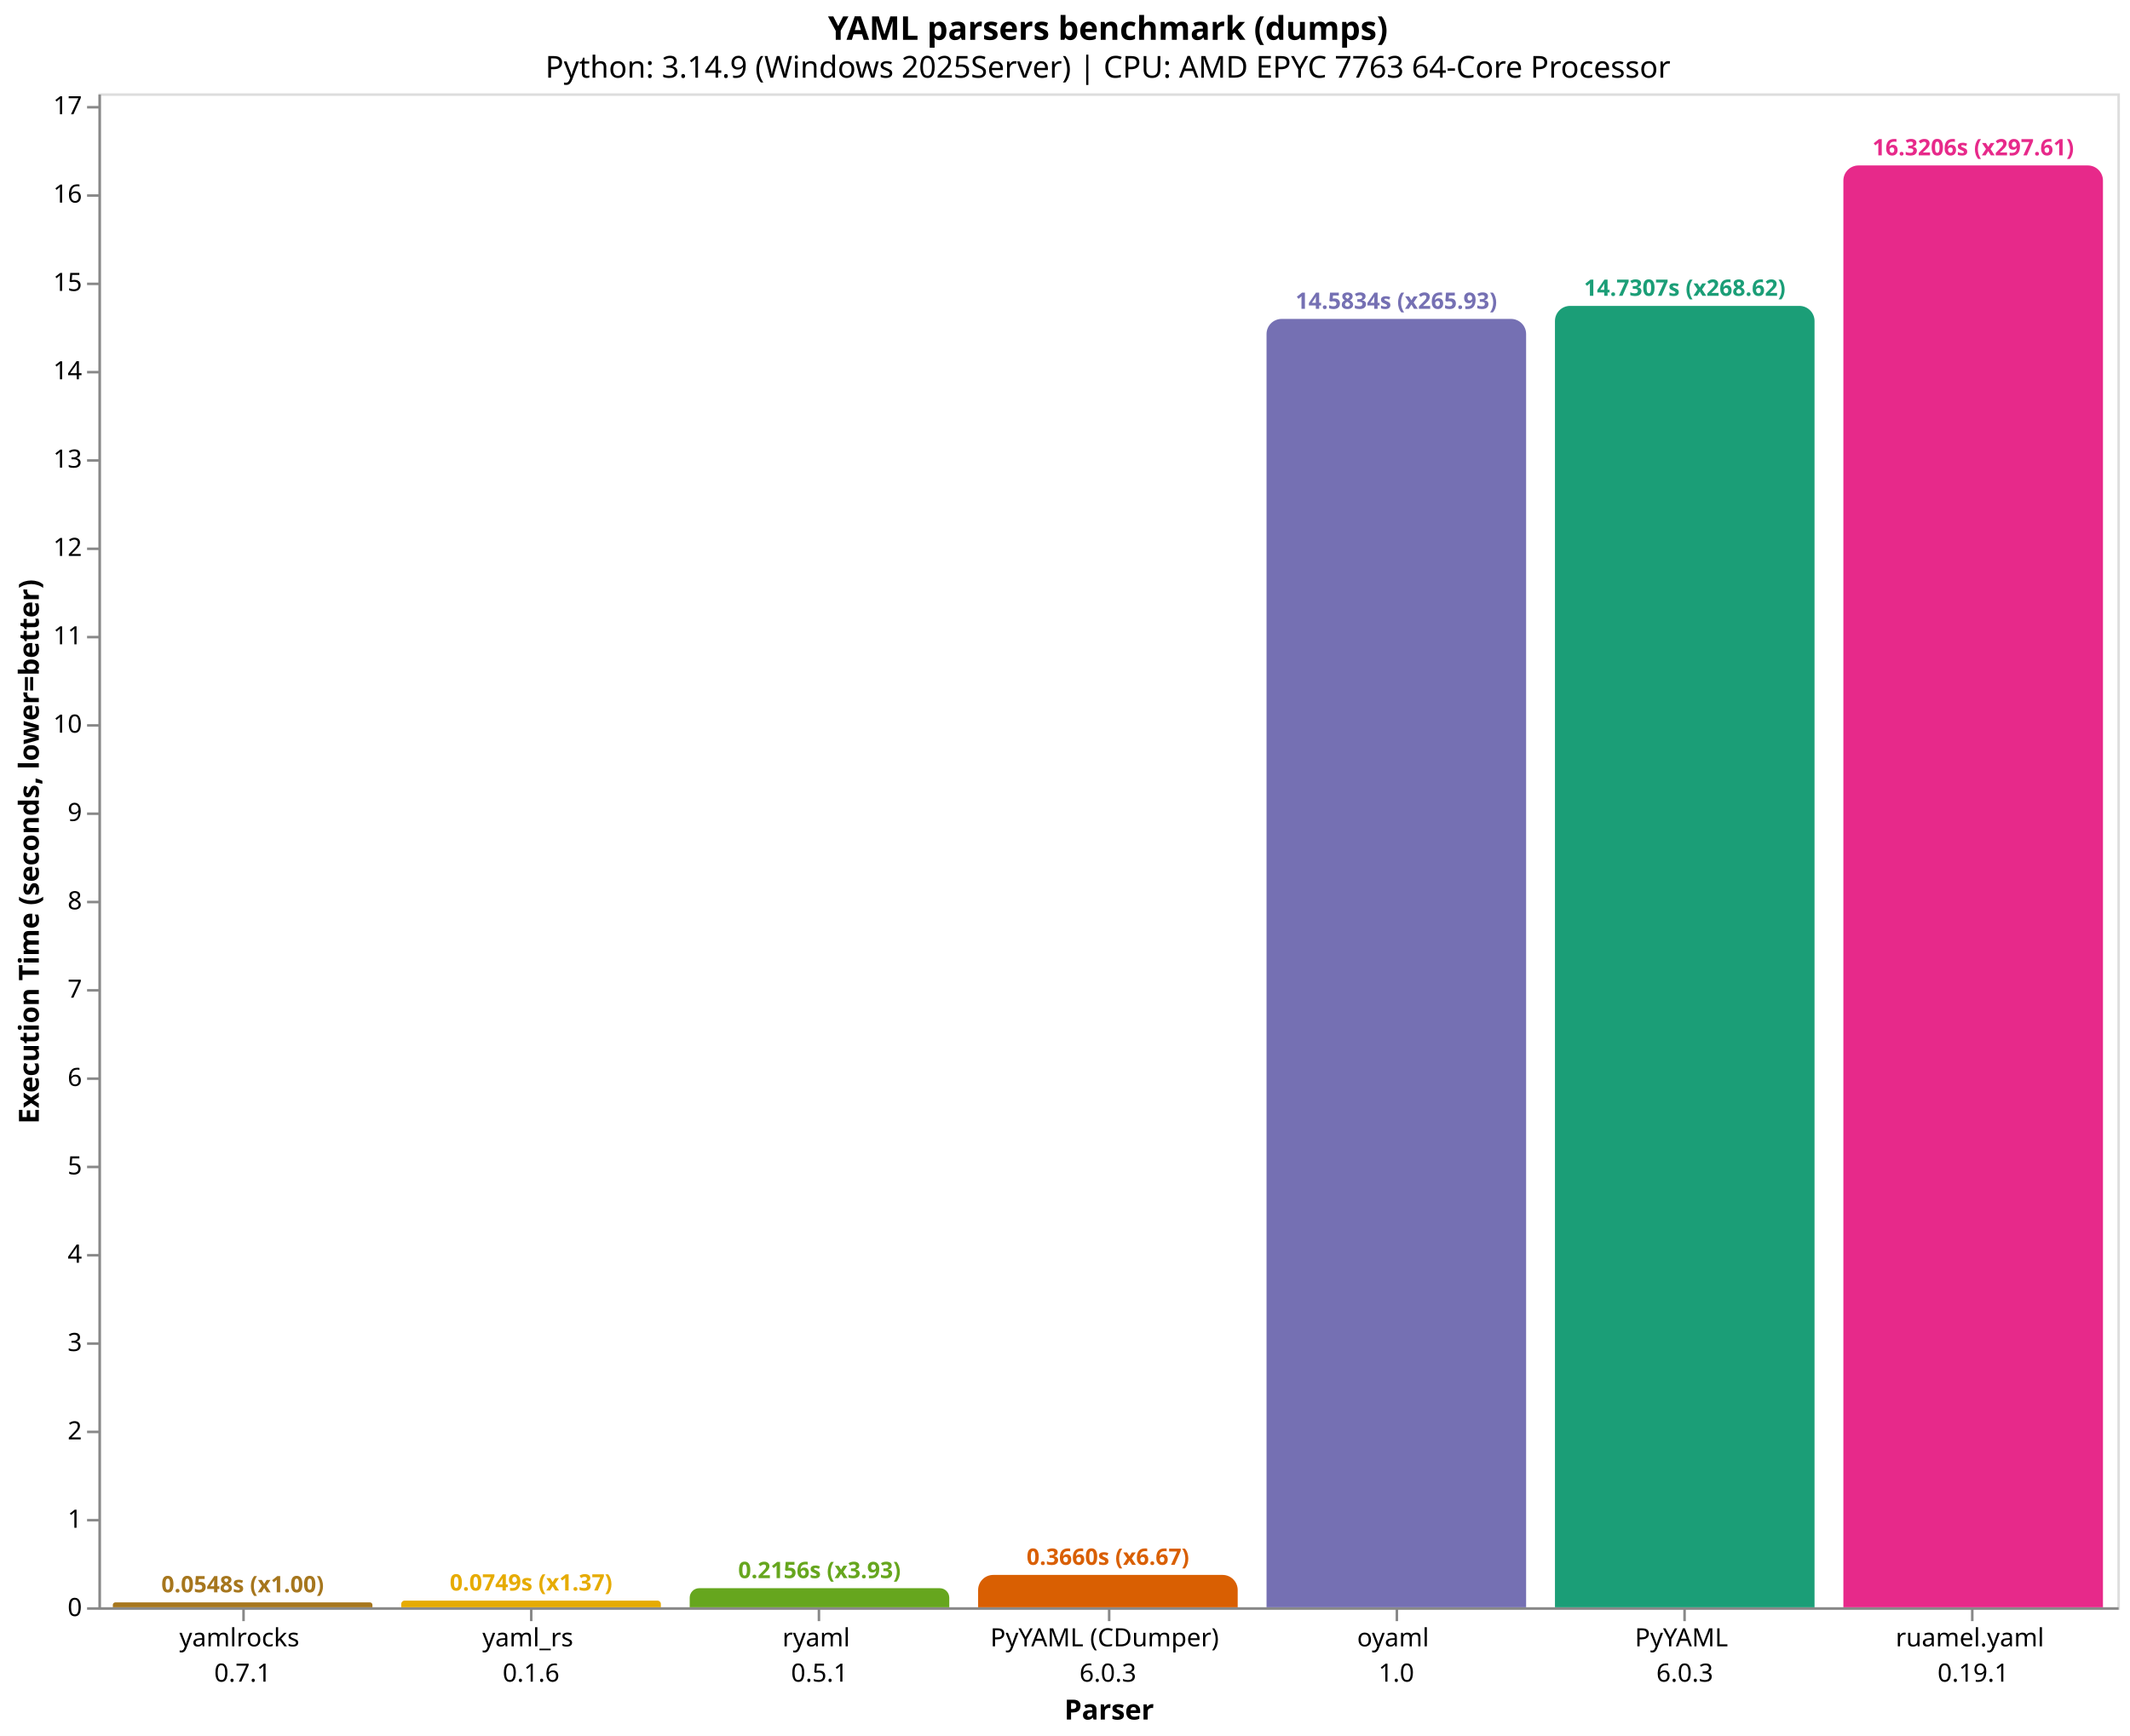
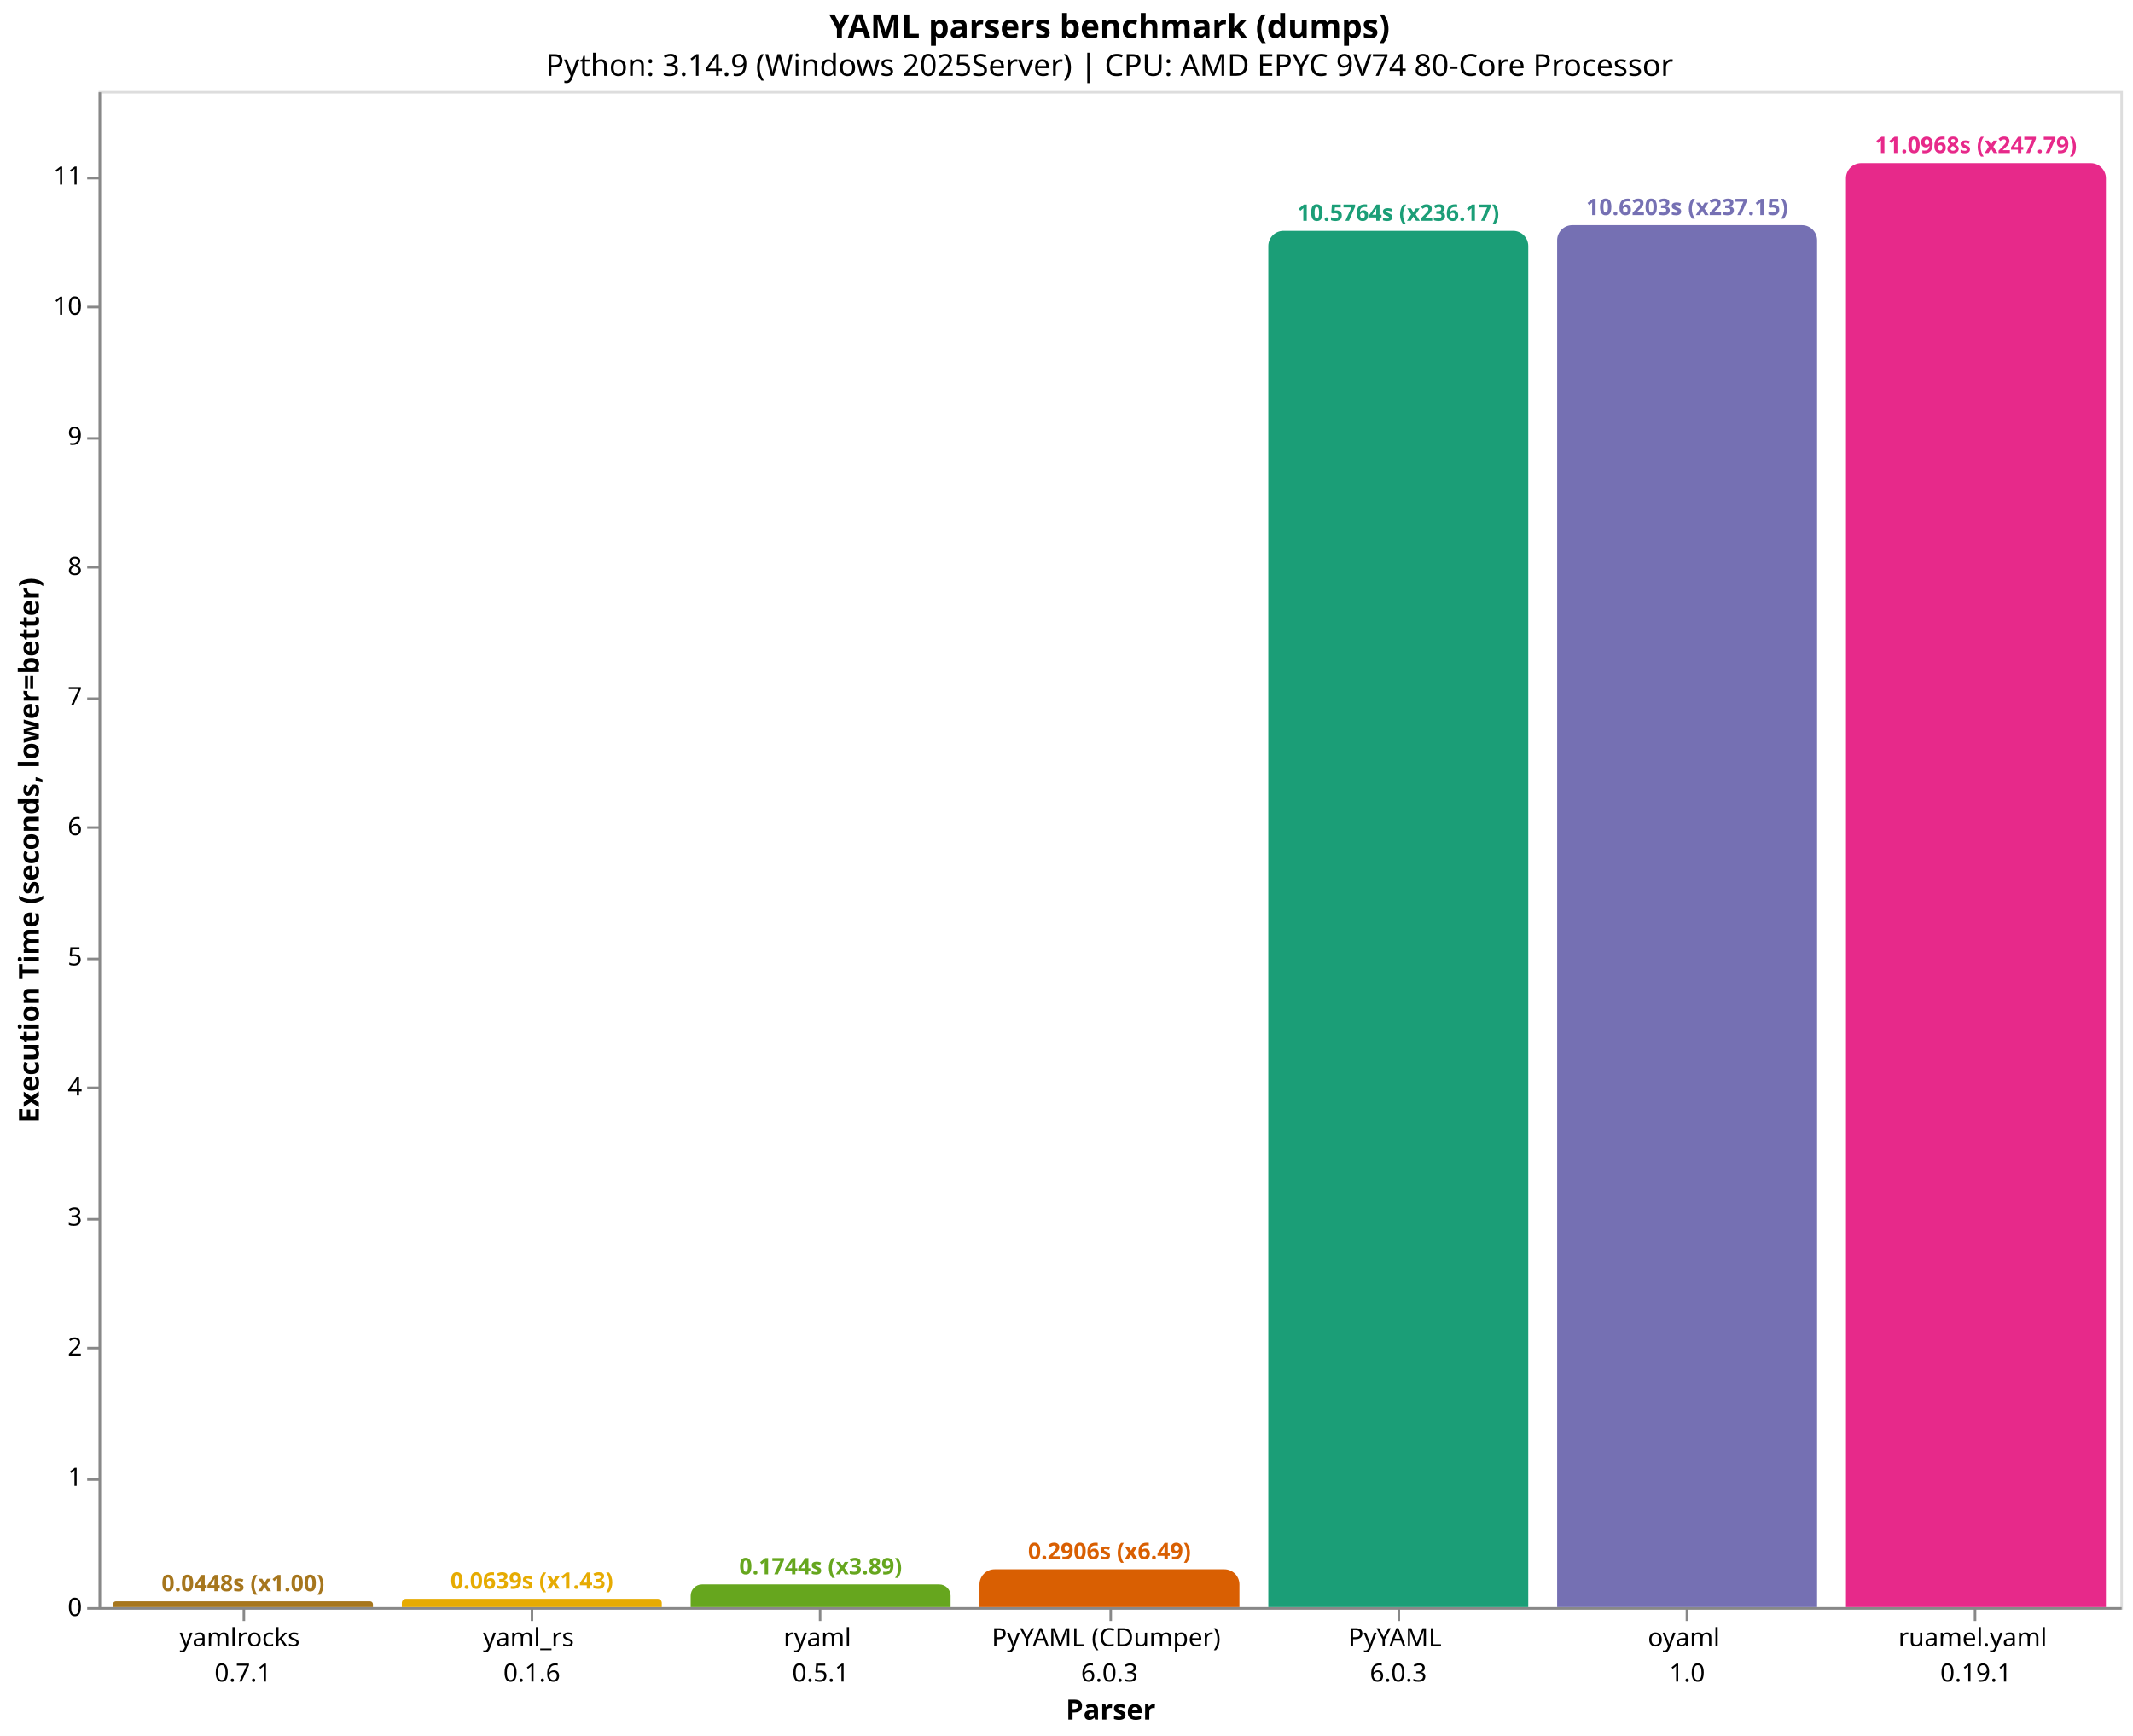
- <svg xmlns="http://www.w3.org/2000/svg" version="1.1" class="marks" width="844" height="688" viewBox="0 0 844 688">
-   <rect width="844" height="688" fill="white" />
-   <g fill="none" stroke-miterlimit="10" transform="translate(39,37)">
+ <svg xmlns="http://www.w3.org/2000/svg" version="1.1" class="marks" width="844" height="687" viewBox="0 0 844 687">
+   <rect width="844" height="687" fill="white" />
+   <g fill="none" stroke-miterlimit="10" transform="translate(39,36)">
    <g class="mark-group role-frame root" role="graphics-object" aria-roledescription="group mark container">
      <g transform="translate(0,0)">
        <path class="background" aria-hidden="true" d="M0.5,0.5h800v600h-800Z" stroke="#ddd" />
        <g>
-           <g class="mark-group role-axis" role="graphics-symbol" aria-roledescription="axis" aria-label="X-axis titled 'Parser' for a discrete scale with 7 values: yamlrocks&#10;0.7.1, yaml_rs&#10;0.1.6, ryaml&#10;0.5.1, PyYAML (CDumper)&#10;6.0.3, oyaml&#10;1.0, PyYAML&#10;6.0.3, ruamel.yaml&#10;0.19.1">
+           <g class="mark-group role-axis" role="graphics-symbol" aria-roledescription="axis" aria-label="X-axis titled 'Parser' for a discrete scale with 7 values: yamlrocks&#10;0.7.1, yaml_rs&#10;0.1.6, ryaml&#10;0.5.1, PyYAML (CDumper)&#10;6.0.3, PyYAML&#10;6.0.3, oyaml&#10;1.0, ruamel.yaml&#10;0.19.1">
            <g transform="translate(0.5,600.5)">
              <path class="background" aria-hidden="true" d="M0,0h0v0h0Z" pointer-events="none" />
              <g>
                <g class="mark-rule role-axis-tick" pointer-events="none">
                  <line transform="translate(57,0)" x2="0" y2="5" stroke="#888" stroke-width="1" opacity="1" />
                  <line transform="translate(171,0)" x2="0" y2="5" stroke="#888" stroke-width="1" opacity="1" />
                  <line transform="translate(285,0)" x2="0" y2="5" stroke="#888" stroke-width="1" opacity="1" />
                  <line transform="translate(400,0)" x2="0" y2="5" stroke="#888" stroke-width="1" opacity="1" />
                  <line transform="translate(514,0)" x2="0" y2="5" stroke="#888" stroke-width="1" opacity="1" />
                  <line transform="translate(628,0)" x2="0" y2="5" stroke="#888" stroke-width="1" opacity="1" />
                  <line transform="translate(742,0)" x2="0" y2="5" stroke="#888" stroke-width="1" opacity="1" />
                </g>
                <g class="mark-text role-axis-label" pointer-events="none">
                  <text text-anchor="middle" transform="translate(56.64286,15)" font-family="sans-serif" font-size="10px" fill="#000" opacity="1">
                    <tspan>yamlrocks</tspan>
                    <tspan x="0" dy="14">0.7.1</tspan>
                  </text>
                  <text text-anchor="middle" transform="translate(170.9286,15)" font-family="sans-serif" font-size="10px" fill="#000" opacity="1">
                    <tspan>yaml_rs</tspan>
                    <tspan x="0" dy="14">0.1.6</tspan>
                  </text>
                  <text text-anchor="middle" transform="translate(285.2143,15)" font-family="sans-serif" font-size="10px" fill="#000" opacity="1">
                    <tspan>ryaml</tspan>
                    <tspan x="0" dy="14">0.5.1</tspan>
                  </text>
                  <text text-anchor="middle" transform="translate(399.5,15)" font-family="sans-serif" font-size="10px" fill="#000" opacity="1">
                    <tspan>PyYAML (CDumper)</tspan>
                    <tspan x="0" dy="14">6.0.3</tspan>
                  </text>
                  <text text-anchor="middle" transform="translate(513.7857,15)" font-family="sans-serif" font-size="10px" fill="#000" opacity="1">
+                     <tspan>PyYAML</tspan>
+                     <tspan x="0" dy="14">6.0.3</tspan>
+                   </text>
+                   <text text-anchor="middle" transform="translate(628.0714,15)" font-family="sans-serif" font-size="10px" fill="#000" opacity="1">
                    <tspan>oyaml</tspan>
                    <tspan x="0" dy="14">1.0</tspan>
-                   </text>
-                   <text text-anchor="middle" transform="translate(628.0714,15)" font-family="sans-serif" font-size="10px" fill="#000" opacity="1">
-                     <tspan>PyYAML</tspan>
-                     <tspan x="0" dy="14">6.0.3</tspan>
                  </text>
                  <text text-anchor="middle" transform="translate(742.3571,15)" font-family="sans-serif" font-size="10px" fill="#000" opacity="1">
                    <tspan>ruamel.yaml</tspan>
                    <tspan x="0" dy="14">0.19.1</tspan>
                  </text>
                </g>
                <g class="mark-rule role-axis-domain" pointer-events="none">
                  <line transform="translate(0,0)" x2="800" y2="0" stroke="#888" stroke-width="1" opacity="1" />
                </g>
                <g class="mark-text role-axis-title" pointer-events="none">
                  <text text-anchor="middle" transform="translate(400,44)" font-family="sans-serif" font-size="11px" font-weight="bold" fill="#000" opacity="1">Parser</text>
                </g>
              </g>
              <path class="foreground" aria-hidden="true" d="" pointer-events="none" display="none" />
            </g>
          </g>
-           <g class="mark-group role-axis" role="graphics-symbol" aria-roledescription="axis" aria-label="Y-axis titled 'Execution Time (seconds, lower=better)' for a linear scale with values from 0 to 17">
+           <g class="mark-group role-axis" role="graphics-symbol" aria-roledescription="axis" aria-label="Y-axis titled 'Execution Time (seconds, lower=better)' for a linear scale with values from 0 to 12">
            <g transform="translate(0.5,0.5)">
              <path class="background" aria-hidden="true" d="M0,0h0v0h0Z" pointer-events="none" />
              <g>
                <g class="mark-rule role-axis-tick" pointer-events="none">
                  <line transform="translate(0,600)" x2="-5" y2="0" stroke="#888" stroke-width="1" opacity="1" />
-                   <line transform="translate(0,565)" x2="-5" y2="0" stroke="#888" stroke-width="1" opacity="1" />
-                   <line transform="translate(0,530)" x2="-5" y2="0" stroke="#888" stroke-width="1" opacity="1" />
-                   <line transform="translate(0,495)" x2="-5" y2="0" stroke="#888" stroke-width="1" opacity="1" />
-                   <line transform="translate(0,460)" x2="-5" y2="0" stroke="#888" stroke-width="1" opacity="1" />
-                   <line transform="translate(0,425)" x2="-5" y2="0" stroke="#888" stroke-width="1" opacity="1" />
-                   <line transform="translate(0,390)" x2="-5" y2="0" stroke="#888" stroke-width="1" opacity="1" />
-                   <line transform="translate(0,355)" x2="-5" y2="0" stroke="#888" stroke-width="1" opacity="1" />
-                   <line transform="translate(0,320)" x2="-5" y2="0" stroke="#888" stroke-width="1" opacity="1" />
-                   <line transform="translate(0,285)" x2="-5" y2="0" stroke="#888" stroke-width="1" opacity="1" />
-                   <line transform="translate(0,250)" x2="-5" y2="0" stroke="#888" stroke-width="1" opacity="1" />
-                   <line transform="translate(0,215)" x2="-5" y2="0" stroke="#888" stroke-width="1" opacity="1" />
-                   <line transform="translate(0,180)" x2="-5" y2="0" stroke="#888" stroke-width="1" opacity="1" />
-                   <line transform="translate(0,145)" x2="-5" y2="0" stroke="#888" stroke-width="1" opacity="1" />
-                   <line transform="translate(0,110)" x2="-5" y2="0" stroke="#888" stroke-width="1" opacity="1" />
-                   <line transform="translate(0,75)" x2="-5" y2="0" stroke="#888" stroke-width="1" opacity="1" />
-                   <line transform="translate(0,40)" x2="-5" y2="0" stroke="#888" stroke-width="1" opacity="1" />
-                   <line transform="translate(0,5)" x2="-5" y2="0" stroke="#888" stroke-width="1" opacity="1" />
+                   <line transform="translate(0,549)" x2="-5" y2="0" stroke="#888" stroke-width="1" opacity="1" />
+                   <line transform="translate(0,497)" x2="-5" y2="0" stroke="#888" stroke-width="1" opacity="1" />
+                   <line transform="translate(0,446)" x2="-5" y2="0" stroke="#888" stroke-width="1" opacity="1" />
+                   <line transform="translate(0,394)" x2="-5" y2="0" stroke="#888" stroke-width="1" opacity="1" />
+                   <line transform="translate(0,343)" x2="-5" y2="0" stroke="#888" stroke-width="1" opacity="1" />
+                   <line transform="translate(0,291)" x2="-5" y2="0" stroke="#888" stroke-width="1" opacity="1" />
+                   <line transform="translate(0,240)" x2="-5" y2="0" stroke="#888" stroke-width="1" opacity="1" />
+                   <line transform="translate(0,188)" x2="-5" y2="0" stroke="#888" stroke-width="1" opacity="1" />
+                   <line transform="translate(0,137)" x2="-5" y2="0" stroke="#888" stroke-width="1" opacity="1" />
+                   <line transform="translate(0,85)" x2="-5" y2="0" stroke="#888" stroke-width="1" opacity="1" />
+                   <line transform="translate(0,34)" x2="-5" y2="0" stroke="#888" stroke-width="1" opacity="1" />
                </g>
                <g class="mark-text role-axis-label" pointer-events="none">
                  <text text-anchor="end" transform="translate(-7,603)" font-family="sans-serif" font-size="10px" fill="#000" opacity="1">0</text>
-                   <text text-anchor="end" transform="translate(-7,567.9873)" font-family="sans-serif" font-size="10px" fill="#000" opacity="1">1</text>
-                   <text text-anchor="end" transform="translate(-7,532.9747)" font-family="sans-serif" font-size="10px" fill="#000" opacity="1">2</text>
-                   <text text-anchor="end" transform="translate(-7,497.962)" font-family="sans-serif" font-size="10px" fill="#000" opacity="1">3</text>
-                   <text text-anchor="end" transform="translate(-7,462.9493)" font-family="sans-serif" font-size="10px" fill="#000" opacity="1">4</text>
-                   <text text-anchor="end" transform="translate(-7,427.9366)" font-family="sans-serif" font-size="10px" fill="#000" opacity="1">5</text>
-                   <text text-anchor="end" transform="translate(-7,392.924)" font-family="sans-serif" font-size="10px" fill="#000" opacity="1">6</text>
-                   <text text-anchor="end" transform="translate(-7,357.9113)" font-family="sans-serif" font-size="10px" fill="#000" opacity="1">7</text>
-                   <text text-anchor="end" transform="translate(-7,322.8986)" font-family="sans-serif" font-size="10px" fill="#000" opacity="1">8</text>
-                   <text text-anchor="end" transform="translate(-7,287.8859)" font-family="sans-serif" font-size="10px" fill="#000" opacity="1">9</text>
-                   <text text-anchor="end" transform="translate(-7,252.8733)" font-family="sans-serif" font-size="10px" fill="#000" opacity="1">10</text>
-                   <text text-anchor="end" transform="translate(-7,217.8606)" font-family="sans-serif" font-size="10px" fill="#000" opacity="1">11</text>
-                   <text text-anchor="end" transform="translate(-7,182.8479)" font-family="sans-serif" font-size="10px" fill="#000" opacity="1">12</text>
-                   <text text-anchor="end" transform="translate(-7,147.8352)" font-family="sans-serif" font-size="10px" fill="#000" opacity="1">13</text>
-                   <text text-anchor="end" transform="translate(-7,112.8226)" font-family="sans-serif" font-size="10px" fill="#000" opacity="1">14</text>
-                   <text text-anchor="end" transform="translate(-7,77.8099)" font-family="sans-serif" font-size="10px" fill="#000" opacity="1">15</text>
-                   <text text-anchor="end" transform="translate(-7,42.79723)" font-family="sans-serif" font-size="10px" fill="#000" opacity="1">16</text>
-                   <text text-anchor="end" transform="translate(-7,7.784556)" font-family="sans-serif" font-size="10px" fill="#000" opacity="1">17</text>
+                   <text text-anchor="end" transform="translate(-7,551.5051)" font-family="sans-serif" font-size="10px" fill="#000" opacity="1">1</text>
+                   <text text-anchor="end" transform="translate(-7,500.0102)" font-family="sans-serif" font-size="10px" fill="#000" opacity="1">2</text>
+                   <text text-anchor="end" transform="translate(-7,448.5153)" font-family="sans-serif" font-size="10px" fill="#000" opacity="1">3</text>
+                   <text text-anchor="end" transform="translate(-7,397.0205)" font-family="sans-serif" font-size="10px" fill="#000" opacity="1">4</text>
+                   <text text-anchor="end" transform="translate(-7,345.5256)" font-family="sans-serif" font-size="10px" fill="#000" opacity="1">5</text>
+                   <text text-anchor="end" transform="translate(-7,294.0307)" font-family="sans-serif" font-size="10px" fill="#000" opacity="1">6</text>
+                   <text text-anchor="end" transform="translate(-7,242.5358)" font-family="sans-serif" font-size="10px" fill="#000" opacity="1">7</text>
+                   <text text-anchor="end" transform="translate(-7,191.0409)" font-family="sans-serif" font-size="10px" fill="#000" opacity="1">8</text>
+                   <text text-anchor="end" transform="translate(-7,139.546)" font-family="sans-serif" font-size="10px" fill="#000" opacity="1">9</text>
+                   <text text-anchor="end" transform="translate(-7,88.05115)" font-family="sans-serif" font-size="10px" fill="#000" opacity="1">10</text>
+                   <text text-anchor="end" transform="translate(-7,36.55627)" font-family="sans-serif" font-size="10px" fill="#000" opacity="1">11</text>
                </g>
                <g class="mark-rule role-axis-domain" pointer-events="none">
                  <line transform="translate(0,600)" x2="0" y2="-600" stroke="#888" stroke-width="1" opacity="1" />
                </g>
                <g class="mark-text role-axis-title" pointer-events="none">
                  <text text-anchor="middle" transform="translate(-22.12305,300) rotate(-90) translate(0,-2)" font-family="sans-serif" font-size="11px" font-weight="bold" fill="#000" opacity="1">Execution Time (seconds, lower=better)</text>
                </g>
              </g>
              <path class="foreground" aria-hidden="true" d="" pointer-events="none" display="none" />
            </g>
          </g>
          <g class="mark-group role-scope" role="graphics-object" aria-roledescription="group mark container">
-             <g transform="translate(5.714286,598.0799)">
-               <path class="background" aria-hidden="true" d="M0.96,0L101.897,0C102.427,0,102.857,0.43,102.857,0.96L102.857,1.92C102.857,1.92,102.857,1.92,102.857,1.92L0,1.92C0,1.92,0,1.92,0,1.92L0,0.96C0,0.43,0.43,0,0.96,0Z" />
+             <g transform="translate(5.714286,597.6939)">
+               <path class="background" aria-hidden="true" d="M1.153,0L101.704,0C102.34,0,102.857,0.517,102.857,1.153L102.857,2.306C102.857,2.306,102.857,2.306,102.857,2.306L0,2.306C0,2.306,0,2.306,0,2.306L0,1.153C0,0.517,0.517,0,1.153,0Z" />
              <g clip-path="url(#clip9)">
                <g class="mark-group role-scope" role="graphics-object" aria-roledescription="group mark container">
-                   <g transform="translate(0,-598.0799)">
-                     <path class="background" aria-hidden="true" d="M0,0h102.857v0h-102.857Z" />
-                     <g>
-                       <g class="mark-rect role-mark layer_0_marks" role="graphics-object" aria-roledescription="rect mark container">
-                         <path aria-label="Parser: yamlrocks&#10;0.7.1; Execution Time (seconds, lower=better): 0.0548393666667; parser: yamlrocks; Execution Time (s): 0.0548; Slowdown: 1.00" role="graphics-symbol" aria-roledescription="bar" d="M0,598.08h102.857v1.92h-102.857Z" fill="#a6761d" />
-                       </g>
-                     </g>
-                     <path class="foreground" aria-hidden="true" d="" display="none" />
-                   </g>
-                 </g>
-               </g>
-               <path class="foreground" aria-hidden="true" d="" display="none" />
-             </g>
-             <g transform="translate(120,597.3774)">
-               <path class="background" aria-hidden="true" d="M1.311,0L101.546,0C102.27,0,102.857,0.588,102.857,1.311L102.857,2.623C102.857,2.623,102.857,2.623,102.857,2.623L0,2.623C0,2.623,0,2.623,0,2.623L0,1.311C0,0.588,0.588,0,1.311,0Z" />
+                   <g transform="translate(0,-597.6939)">
+                     <path class="background" aria-hidden="true" d="M0,0h102.857v0h-102.857Z" />
+                     <g>
+                       <g class="mark-rect role-mark layer_0_marks" role="graphics-object" aria-roledescription="rect mark container">
+                         <path aria-label="Parser: yamlrocks&#10;0.7.1; Execution Time (seconds, lower=better): 0.0447828666667; parser: yamlrocks; Execution Time (s): 0.0448; Slowdown: 1.00" role="graphics-symbol" aria-roledescription="bar" d="M0,597.694h102.857v2.306h-102.857Z" fill="#a6761d" />
+                       </g>
+                     </g>
+                     <path class="foreground" aria-hidden="true" d="" display="none" />
+                   </g>
+                 </g>
+               </g>
+               <path class="foreground" aria-hidden="true" d="" display="none" />
+             </g>
+             <g transform="translate(120,596.7074)">
+               <path class="background" aria-hidden="true" d="M1.646,0L101.211,0C102.119,0,102.857,0.738,102.857,1.646L102.857,3.293C102.857,3.293,102.857,3.293,102.857,3.293L0,3.293C0,3.293,0,3.293,0,3.293L0,1.646C0,0.738,0.738,0,1.646,0Z" />
              <g clip-path="url(#clip10)">
                <g class="mark-group role-scope" role="graphics-object" aria-roledescription="group mark container">
-                   <g transform="translate(0,-597.3774)">
-                     <path class="background" aria-hidden="true" d="M0,0h102.857v0h-102.857Z" />
-                     <g>
-                       <g class="mark-rect role-mark layer_0_marks" role="graphics-object" aria-roledescription="rect mark container">
-                         <path aria-label="Parser: yaml_rs&#10;0.1.6; Execution Time (seconds, lower=better): 0.0749036333333; parser: yaml_rs; Execution Time (s): 0.0749; Slowdown: 1.37" role="graphics-symbol" aria-roledescription="bar" d="M0,597.377h102.857v2.623h-102.857Z" fill="#e6ab02" />
-                       </g>
-                     </g>
-                     <path class="foreground" aria-hidden="true" d="" display="none" />
-                   </g>
-                 </g>
-               </g>
-               <path class="foreground" aria-hidden="true" d="" display="none" />
-             </g>
-             <g transform="translate(234.2857,592.4505)">
-               <path class="background" aria-hidden="true" d="M3.775,0L99.082,0C101.166,0,102.857,1.691,102.857,3.775L102.857,7.55C102.857,7.55,102.857,7.55,102.857,7.55L0,7.55C0,7.55,0,7.55,0,7.55L0,3.775C0,1.691,1.691,0,3.775,0Z" />
+                   <g transform="translate(0,-596.7074)">
+                     <path class="background" aria-hidden="true" d="M0,0h102.857v0h-102.857Z" />
+                     <g>
+                       <g class="mark-rect role-mark layer_0_marks" role="graphics-object" aria-roledescription="rect mark container">
+                         <path aria-label="Parser: yaml_rs&#10;0.1.6; Execution Time (seconds, lower=better): 0.0639400666667; parser: yaml_rs; Execution Time (s): 0.0639; Slowdown: 1.43" role="graphics-symbol" aria-roledescription="bar" d="M0,596.707h102.857v3.293h-102.857Z" fill="#e6ab02" />
+                       </g>
+                     </g>
+                     <path class="foreground" aria-hidden="true" d="" display="none" />
+                   </g>
+                 </g>
+               </g>
+               <path class="foreground" aria-hidden="true" d="" display="none" />
+             </g>
+             <g transform="translate(234.2857,591.0202)">
+               <path class="background" aria-hidden="true" d="M4.49,0L98.367,0C100.845,0,102.857,2.012,102.857,4.49L102.857,8.98C102.857,8.98,102.857,8.98,102.857,8.98L0,8.98C0,8.98,0,8.98,0,8.98L0,4.49C0,2.012,2.012,0,4.49,0Z" />
              <g clip-path="url(#clip11)">
                <g class="mark-group role-scope" role="graphics-object" aria-roledescription="group mark container">
-                   <g transform="translate(0,-592.4505)">
-                     <path class="background" aria-hidden="true" d="M0,0h102.857v0h-102.857Z" />
-                     <g>
-                       <g class="mark-rect role-mark layer_0_marks" role="graphics-object" aria-roledescription="rect mark container">
-                         <path aria-label="Parser: ryaml&#10;0.5.1; Execution Time (seconds, lower=better): 0.215622366667; parser: ryaml; Execution Time (s): 0.2156; Slowdown: 3.93" role="graphics-symbol" aria-roledescription="bar" d="M0,592.45h102.857v7.55h-102.857Z" fill="#66a61e" />
-                       </g>
-                     </g>
-                     <path class="foreground" aria-hidden="true" d="" display="none" />
-                   </g>
-                 </g>
-               </g>
-               <path class="foreground" aria-hidden="true" d="" display="none" />
-             </g>
-             <g transform="translate(348.5714,587.1865)">
-               <path class="background" aria-hidden="true" d="M6,0L96.857,0C100.169,0,102.857,2.689,102.857,6L102.857,12.814C102.857,12.814,102.857,12.814,102.857,12.814L0,12.814C0,12.814,0,12.814,0,12.814L0,6C0,2.689,2.689,0,6,0Z" />
+                   <g transform="translate(0,-591.0202)">
+                     <path class="background" aria-hidden="true" d="M0,0h102.857v0h-102.857Z" />
+                     <g>
+                       <g class="mark-rect role-mark layer_0_marks" role="graphics-object" aria-roledescription="rect mark container">
+                         <path aria-label="Parser: ryaml&#10;0.5.1; Execution Time (seconds, lower=better): 0.174382066667; parser: ryaml; Execution Time (s): 0.1744; Slowdown: 3.89" role="graphics-symbol" aria-roledescription="bar" d="M0,591.02h102.857v8.98h-102.857Z" fill="#66a61e" />
+                       </g>
+                     </g>
+                     <path class="foreground" aria-hidden="true" d="" display="none" />
+                   </g>
+                 </g>
+               </g>
+               <path class="foreground" aria-hidden="true" d="" display="none" />
+             </g>
+             <g transform="translate(348.5714,585.0351)">
+               <path class="background" aria-hidden="true" d="M6,0L96.857,0C100.169,0,102.857,2.689,102.857,6L102.857,14.965C102.857,14.965,102.857,14.965,102.857,14.965L0,14.965C0,14.965,0,14.965,0,14.965L0,6C0,2.689,2.689,0,6,0Z" />
              <g clip-path="url(#clip12)">
                <g class="mark-group role-scope" role="graphics-object" aria-roledescription="group mark container">
-                   <g transform="translate(0,-587.1865)">
-                     <path class="background" aria-hidden="true" d="M0,0h102.857v0h-102.857Z" />
-                     <g>
-                       <g class="mark-rect role-mark layer_0_marks" role="graphics-object" aria-roledescription="rect mark container">
-                         <path aria-label="Parser: PyYAML (CDumper)&#10;6.0.3; Execution Time (seconds, lower=better): 0.365968833333; parser: PyYAML (CDumper); Execution Time (s): 0.3660; Slowdown: 6.67" role="graphics-symbol" aria-roledescription="bar" d="M0,587.186h102.857v12.814h-102.857Z" fill="#d95f02" />
-                       </g>
-                     </g>
-                     <path class="foreground" aria-hidden="true" d="" display="none" />
-                   </g>
-                 </g>
-               </g>
-               <path class="foreground" aria-hidden="true" d="" display="none" />
-             </g>
-             <g transform="translate(462.8571,89.39507)">
-               <path class="background" aria-hidden="true" d="M6,0L96.857,0C100.169,0,102.857,2.689,102.857,6L102.857,510.605C102.857,510.605,102.857,510.605,102.857,510.605L0,510.605C0,510.605,0,510.605,0,510.605L0,6C0,2.689,2.689,0,6,0Z" />
+                   <g transform="translate(0,-585.0351)">
+                     <path class="background" aria-hidden="true" d="M0,0h102.857v0h-102.857Z" />
+                     <g>
+                       <g class="mark-rect role-mark layer_0_marks" role="graphics-object" aria-roledescription="rect mark container">
+                         <path aria-label="Parser: PyYAML (CDumper)&#10;6.0.3; Execution Time (seconds, lower=better): 0.2906089; parser: PyYAML (CDumper); Execution Time (s): 0.2906; Slowdown: 6.49" role="graphics-symbol" aria-roledescription="bar" d="M0,585.035h102.857v14.965h-102.857Z" fill="#d95f02" />
+                       </g>
+                     </g>
+                     <path class="foreground" aria-hidden="true" d="" display="none" />
+                   </g>
+                 </g>
+               </g>
+               <path class="foreground" aria-hidden="true" d="" display="none" />
+             </g>
+             <g transform="translate(462.8571,55.36905)">
+               <path class="background" aria-hidden="true" d="M6,0L96.857,0C100.169,0,102.857,2.689,102.857,6L102.857,544.631C102.857,544.631,102.857,544.631,102.857,544.631L0,544.631C0,544.631,0,544.631,0,544.631L0,6C0,2.689,2.689,0,6,0Z" />
              <g clip-path="url(#clip13)">
                <g class="mark-group role-scope" role="graphics-object" aria-roledescription="group mark container">
-                   <g transform="translate(0,-89.39507)">
-                     <path class="background" aria-hidden="true" d="M0,0h102.857v0h-102.857Z" />
-                     <g>
-                       <g class="mark-rect role-mark layer_0_marks" role="graphics-object" aria-roledescription="rect mark container">
-                         <path aria-label="Parser: oyaml&#10;1.0; Execution Time (seconds, lower=better): 14.5834316667; parser: oyaml; Execution Time (s): 14.5834; Slowdown: 265.93" role="graphics-symbol" aria-roledescription="bar" d="M0,89.395h102.857v510.605h-102.857Z" fill="#7570b3" />
-                       </g>
-                     </g>
-                     <path class="foreground" aria-hidden="true" d="" display="none" />
-                   </g>
-                 </g>
-               </g>
-               <path class="foreground" aria-hidden="true" d="" display="none" />
-             </g>
-             <g transform="translate(577.1429,84.23736)">
-               <path class="background" aria-hidden="true" d="M6,0L96.857,0C100.169,0,102.857,2.689,102.857,6L102.857,515.763C102.857,515.763,102.857,515.763,102.857,515.763L0,515.763C0,515.763,0,515.763,0,515.763L0,6C0,2.689,2.689,0,6,0Z" />
+                   <g transform="translate(0,-55.36905)">
+                     <path class="background" aria-hidden="true" d="M0,0h102.857v0h-102.857Z" />
+                     <g>
+                       <g class="mark-rect role-mark layer_0_marks" role="graphics-object" aria-roledescription="rect mark container">
+                         <path aria-label="Parser: PyYAML&#10;6.0.3; Execution Time (seconds, lower=better): 10.5764087; parser: PyYAML; Execution Time (s): 10.5764; Slowdown: 236.17" role="graphics-symbol" aria-roledescription="bar" d="M0,55.369h102.857v544.631h-102.857Z" fill="#1b9e77" />
+                       </g>
+                     </g>
+                     <path class="foreground" aria-hidden="true" d="" display="none" />
+                   </g>
+                 </g>
+               </g>
+               <path class="foreground" aria-hidden="true" d="" display="none" />
+             </g>
+             <g transform="translate(577.1429,53.11129)">
+               <path class="background" aria-hidden="true" d="M6,0L96.857,0C100.169,0,102.857,2.689,102.857,6L102.857,546.889C102.857,546.889,102.857,546.889,102.857,546.889L0,546.889C0,546.889,0,546.889,0,546.889L0,6C0,2.689,2.689,0,6,0Z" />
              <g clip-path="url(#clip14)">
                <g class="mark-group role-scope" role="graphics-object" aria-roledescription="group mark container">
-                   <g transform="translate(0,-84.23736)">
-                     <path class="background" aria-hidden="true" d="M0,0h102.857v0h-102.857Z" />
-                     <g>
-                       <g class="mark-rect role-mark layer_0_marks" role="graphics-object" aria-roledescription="rect mark container">
-                         <path aria-label="Parser: PyYAML&#10;6.0.3; Execution Time (seconds, lower=better): 14.7307415333; parser: PyYAML; Execution Time (s): 14.7307; Slowdown: 268.62" role="graphics-symbol" aria-roledescription="bar" d="M0,84.237h102.857v515.763h-102.857Z" fill="#1b9e77" />
+                   <g transform="translate(0,-53.11129)">
+                     <path class="background" aria-hidden="true" d="M0,0h102.857v0h-102.857Z" />
+                     <g>
+                       <g class="mark-rect role-mark layer_0_marks" role="graphics-object" aria-roledescription="rect mark container">
+                         <path aria-label="Parser: oyaml&#10;1.0; Execution Time (seconds, lower=better): 10.6202530667; parser: oyaml; Execution Time (s): 10.6203; Slowdown: 237.15" role="graphics-symbol" aria-roledescription="bar" d="M0,53.111h102.857v546.889h-102.857Z" fill="#7570b3" />
                      </g>
                    </g>
                    <path class="foreground" aria-hidden="true" d="" display="none" />
                  </g>
                </g>
              </g>
              <path class="foreground" aria-hidden="true" d="" display="none" />
            </g>
            <g transform="translate(691.4286,28.57143)">
              <path class="background" aria-hidden="true" d="M6,0L96.857,0C100.169,0,102.857,2.689,102.857,6L102.857,571.429C102.857,571.429,102.857,571.429,102.857,571.429L0,571.429C0,571.429,0,571.429,0,571.429L0,6C0,2.689,2.689,0,6,0Z" />
              <g clip-path="url(#clip15)">
                <g class="mark-group role-scope" role="graphics-object" aria-roledescription="group mark container">
                  <g transform="translate(0,-28.57143)">
                    <path class="background" aria-hidden="true" d="M0,0h102.857v0h-102.857Z" />
                    <g>
                      <g class="mark-rect role-mark layer_0_marks" role="graphics-object" aria-roledescription="rect mark container">
-                         <path aria-label="Parser: ruamel.yaml&#10;0.19.1; Execution Time (seconds, lower=better): 16.3206210667; parser: ruamel.yaml; Execution Time (s): 16.3206; Slowdown: 297.61" role="graphics-symbol" aria-roledescription="bar" d="M0,28.571h102.857v571.429h-102.857Z" fill="#e7298a" />
+                         <path aria-label="Parser: ruamel.yaml&#10;0.19.1; Execution Time (seconds, lower=better): 11.0968026333; parser: ruamel.yaml; Execution Time (s): 11.0968; Slowdown: 247.79" role="graphics-symbol" aria-roledescription="bar" d="M0,28.571h102.857v571.429h-102.857Z" fill="#e7298a" />
                      </g>
                    </g>
                    <path class="foreground" aria-hidden="true" d="" display="none" />
                  </g>
                </g>
              </g>
              <path class="foreground" aria-hidden="true" d="" display="none" />
            </g>
          </g>
          <g class="mark-text role-mark layer_1_marks" role="graphics-object" aria-roledescription="text mark container">
-             <text aria-label="Parser: yamlrocks&#10;0.7.1; Execution Time (seconds, lower=better): 0.0548393666667; parser: yamlrocks; label: 0.0548s (x1.00); Execution Time (s): 0.0548; Slowdown: 1.00" role="graphics-symbol" aria-roledescription="text mark" text-anchor="middle" transform="translate(57.14286,594.0799)" font-family="sans-serif" font-size="9px" font-weight="bold" fill="#a6761d">0.0548s (x1.00)</text>
-             <text aria-label="Parser: yaml_rs&#10;0.1.6; Execution Time (seconds, lower=better): 0.0749036333333; parser: yaml_rs; label: 0.0749s (x1.37); Execution Time (s): 0.0749; Slowdown: 1.37" role="graphics-symbol" aria-roledescription="text mark" text-anchor="middle" transform="translate(171.4286,593.3774)" font-family="sans-serif" font-size="9px" font-weight="bold" fill="#e6ab02">0.0749s (x1.37)</text>
-             <text aria-label="Parser: ryaml&#10;0.5.1; Execution Time (seconds, lower=better): 0.215622366667; parser: ryaml; label: 0.2156s (x3.93); Execution Time (s): 0.2156; Slowdown: 3.93" role="graphics-symbol" aria-roledescription="text mark" text-anchor="middle" transform="translate(285.7143,588.4505)" font-family="sans-serif" font-size="9px" font-weight="bold" fill="#66a61e">0.2156s (x3.93)</text>
-             <text aria-label="Parser: PyYAML (CDumper)&#10;6.0.3; Execution Time (seconds, lower=better): 0.365968833333; parser: PyYAML (CDumper); label: 0.3660s (x6.67); Execution Time (s): 0.3660; Slowdown: 6.67" role="graphics-symbol" aria-roledescription="text mark" text-anchor="middle" transform="translate(400,583.1865)" font-family="sans-serif" font-size="9px" font-weight="bold" fill="#d95f02">0.3660s (x6.67)</text>
-             <text aria-label="Parser: oyaml&#10;1.0; Execution Time (seconds, lower=better): 14.5834316667; parser: oyaml; label: 14.5834s (x265.93); Execution Time (s): 14.5834; Slowdown: 265.93" role="graphics-symbol" aria-roledescription="text mark" text-anchor="middle" transform="translate(514.2857,85.39507)" font-family="sans-serif" font-size="9px" font-weight="bold" fill="#7570b3">14.5834s (x265.93)</text>
-             <text aria-label="Parser: PyYAML&#10;6.0.3; Execution Time (seconds, lower=better): 14.7307415333; parser: PyYAML; label: 14.7307s (x268.62); Execution Time (s): 14.7307; Slowdown: 268.62" role="graphics-symbol" aria-roledescription="text mark" text-anchor="middle" transform="translate(628.5714,80.23736)" font-family="sans-serif" font-size="9px" font-weight="bold" fill="#1b9e77">14.7307s (x268.62)</text>
-             <text aria-label="Parser: ruamel.yaml&#10;0.19.1; Execution Time (seconds, lower=better): 16.3206210667; parser: ruamel.yaml; label: 16.3206s (x297.61); Execution Time (s): 16.3206; Slowdown: 297.61" role="graphics-symbol" aria-roledescription="text mark" text-anchor="middle" transform="translate(742.8571,24.57143)" font-family="sans-serif" font-size="9px" font-weight="bold" fill="#e7298a">16.3206s (x297.61)</text>
+             <text aria-label="Parser: yamlrocks&#10;0.7.1; Execution Time (seconds, lower=better): 0.0447828666667; parser: yamlrocks; label: 0.0448s (x1.00); Execution Time (s): 0.0448; Slowdown: 1.00" role="graphics-symbol" aria-roledescription="text mark" text-anchor="middle" transform="translate(57.14286,593.6939)" font-family="sans-serif" font-size="9px" font-weight="bold" fill="#a6761d">0.0448s (x1.00)</text>
+             <text aria-label="Parser: yaml_rs&#10;0.1.6; Execution Time (seconds, lower=better): 0.0639400666667; parser: yaml_rs; label: 0.0639s (x1.43); Execution Time (s): 0.0639; Slowdown: 1.43" role="graphics-symbol" aria-roledescription="text mark" text-anchor="middle" transform="translate(171.4286,592.7074)" font-family="sans-serif" font-size="9px" font-weight="bold" fill="#e6ab02">0.0639s (x1.43)</text>
+             <text aria-label="Parser: ryaml&#10;0.5.1; Execution Time (seconds, lower=better): 0.174382066667; parser: ryaml; label: 0.1744s (x3.89); Execution Time (s): 0.1744; Slowdown: 3.89" role="graphics-symbol" aria-roledescription="text mark" text-anchor="middle" transform="translate(285.7143,587.0202)" font-family="sans-serif" font-size="9px" font-weight="bold" fill="#66a61e">0.1744s (x3.89)</text>
+             <text aria-label="Parser: PyYAML (CDumper)&#10;6.0.3; Execution Time (seconds, lower=better): 0.2906089; parser: PyYAML (CDumper); label: 0.2906s (x6.49); Execution Time (s): 0.2906; Slowdown: 6.49" role="graphics-symbol" aria-roledescription="text mark" text-anchor="middle" transform="translate(400,581.0351)" font-family="sans-serif" font-size="9px" font-weight="bold" fill="#d95f02">0.2906s (x6.49)</text>
+             <text aria-label="Parser: PyYAML&#10;6.0.3; Execution Time (seconds, lower=better): 10.5764087; parser: PyYAML; label: 10.5764s (x236.17); Execution Time (s): 10.5764; Slowdown: 236.17" role="graphics-symbol" aria-roledescription="text mark" text-anchor="middle" transform="translate(514.2857,51.36905)" font-family="sans-serif" font-size="9px" font-weight="bold" fill="#1b9e77">10.5764s (x236.17)</text>
+             <text aria-label="Parser: oyaml&#10;1.0; Execution Time (seconds, lower=better): 10.6202530667; parser: oyaml; label: 10.6203s (x237.15); Execution Time (s): 10.6203; Slowdown: 237.15" role="graphics-symbol" aria-roledescription="text mark" text-anchor="middle" transform="translate(628.5714,49.11129)" font-family="sans-serif" font-size="9px" font-weight="bold" fill="#7570b3">10.6203s (x237.15)</text>
+             <text aria-label="Parser: ruamel.yaml&#10;0.19.1; Execution Time (seconds, lower=better): 11.0968026333; parser: ruamel.yaml; label: 11.0968s (x247.79); Execution Time (s): 11.0968; Slowdown: 247.79" role="graphics-symbol" aria-roledescription="text mark" text-anchor="middle" transform="translate(742.8571,24.57143)" font-family="sans-serif" font-size="9px" font-weight="bold" fill="#e7298a">11.0968s (x247.79)</text>
          </g>
          <g class="mark-group role-title">
-             <g transform="translate(400,-31.21544)">
+             <g transform="translate(400,-31)">
              <path class="background" aria-hidden="true" d="M0,0h0v0h0Z" pointer-events="none" />
              <g>
                <g class="mark-text role-title-text" role="graphics-symbol" aria-roledescription="title" aria-label="Title text 'YAML parsers benchmark (dumps)'" pointer-events="none">
                  <text text-anchor="middle" transform="translate(0,10)" font-family="sans-serif" font-size="13px" font-weight="bold" fill="#000" opacity="1">YAML parsers benchmark (dumps)</text>
                </g>
-                 <g class="mark-text role-title-subtitle" role="graphics-symbol" aria-roledescription="subtitle" aria-label="Subtitle text 'Python: 3.14.9 (Windows 2025Server) | CPU: AMD EPYC 7763 64-Core Processor'" pointer-events="none">
-                   <text text-anchor="middle" transform="translate(0,25)" font-family="sans-serif" font-size="12px" fill="#000" opacity="1">Python: 3.14.9 (Windows 2025Server) | CPU: AMD EPYC 7763 64-Core Processor</text>
+                 <g class="mark-text role-title-subtitle" role="graphics-symbol" aria-roledescription="subtitle" aria-label="Subtitle text 'Python: 3.14.9 (Windows 2025Server) | CPU: AMD EPYC 9V74 80-Core Processor'" pointer-events="none">
+                   <text text-anchor="middle" transform="translate(0,25)" font-family="sans-serif" font-size="12px" fill="#000" opacity="1">Python: 3.14.9 (Windows 2025Server) | CPU: AMD EPYC 9V74 80-Core Processor</text>
                </g>
              </g>
              <path class="foreground" aria-hidden="true" d="" pointer-events="none" display="none" />
            </g>
          </g>
        </g>
        <path class="foreground" aria-hidden="true" d="" display="none" />
      </g>
    </g>
  </g>
  <defs>
    <clipPath id="clip9">
-       <path d="M0.96,0L101.897,0C102.427,0,102.857,0.43,102.857,0.96L102.857,1.92C102.857,1.92,102.857,1.92,102.857,1.92L0,1.92C0,1.92,0,1.92,0,1.92L0,0.96C0,0.43,0.43,0,0.96,0Z" />
+       <path d="M1.153,0L101.704,0C102.34,0,102.857,0.517,102.857,1.153L102.857,2.306C102.857,2.306,102.857,2.306,102.857,2.306L0,2.306C0,2.306,0,2.306,0,2.306L0,1.153C0,0.517,0.517,0,1.153,0Z" />
    </clipPath>
    <clipPath id="clip10">
-       <path d="M1.311,0L101.546,0C102.27,0,102.857,0.588,102.857,1.311L102.857,2.623C102.857,2.623,102.857,2.623,102.857,2.623L0,2.623C0,2.623,0,2.623,0,2.623L0,1.311C0,0.588,0.588,0,1.311,0Z" />
+       <path d="M1.646,0L101.211,0C102.119,0,102.857,0.738,102.857,1.646L102.857,3.293C102.857,3.293,102.857,3.293,102.857,3.293L0,3.293C0,3.293,0,3.293,0,3.293L0,1.646C0,0.738,0.738,0,1.646,0Z" />
    </clipPath>
    <clipPath id="clip11">
-       <path d="M3.775,0L99.082,0C101.166,0,102.857,1.691,102.857,3.775L102.857,7.55C102.857,7.55,102.857,7.55,102.857,7.55L0,7.55C0,7.55,0,7.55,0,7.55L0,3.775C0,1.691,1.691,0,3.775,0Z" />
+       <path d="M4.49,0L98.367,0C100.845,0,102.857,2.012,102.857,4.49L102.857,8.98C102.857,8.98,102.857,8.98,102.857,8.98L0,8.98C0,8.98,0,8.98,0,8.98L0,4.49C0,2.012,2.012,0,4.49,0Z" />
    </clipPath>
    <clipPath id="clip12">
-       <path d="M6,0L96.857,0C100.169,0,102.857,2.689,102.857,6L102.857,12.814C102.857,12.814,102.857,12.814,102.857,12.814L0,12.814C0,12.814,0,12.814,0,12.814L0,6C0,2.689,2.689,0,6,0Z" />
+       <path d="M6,0L96.857,0C100.169,0,102.857,2.689,102.857,6L102.857,14.965C102.857,14.965,102.857,14.965,102.857,14.965L0,14.965C0,14.965,0,14.965,0,14.965L0,6C0,2.689,2.689,0,6,0Z" />
    </clipPath>
    <clipPath id="clip13">
-       <path d="M6,0L96.857,0C100.169,0,102.857,2.689,102.857,6L102.857,510.605C102.857,510.605,102.857,510.605,102.857,510.605L0,510.605C0,510.605,0,510.605,0,510.605L0,6C0,2.689,2.689,0,6,0Z" />
+       <path d="M6,0L96.857,0C100.169,0,102.857,2.689,102.857,6L102.857,544.631C102.857,544.631,102.857,544.631,102.857,544.631L0,544.631C0,544.631,0,544.631,0,544.631L0,6C0,2.689,2.689,0,6,0Z" />
    </clipPath>
    <clipPath id="clip14">
-       <path d="M6,0L96.857,0C100.169,0,102.857,2.689,102.857,6L102.857,515.763C102.857,515.763,102.857,515.763,102.857,515.763L0,515.763C0,515.763,0,515.763,0,515.763L0,6C0,2.689,2.689,0,6,0Z" />
+       <path d="M6,0L96.857,0C100.169,0,102.857,2.689,102.857,6L102.857,546.889C102.857,546.889,102.857,546.889,102.857,546.889L0,546.889C0,546.889,0,546.889,0,546.889L0,6C0,2.689,2.689,0,6,0Z" />
    </clipPath>
    <clipPath id="clip15">
      <path d="M6,0L96.857,0C100.169,0,102.857,2.689,102.857,6L102.857,571.429C102.857,571.429,102.857,571.429,102.857,571.429L0,571.429C0,571.429,0,571.429,0,571.429L0,6C0,2.689,2.689,0,6,0Z" />
    </clipPath>
  </defs>
</svg>
